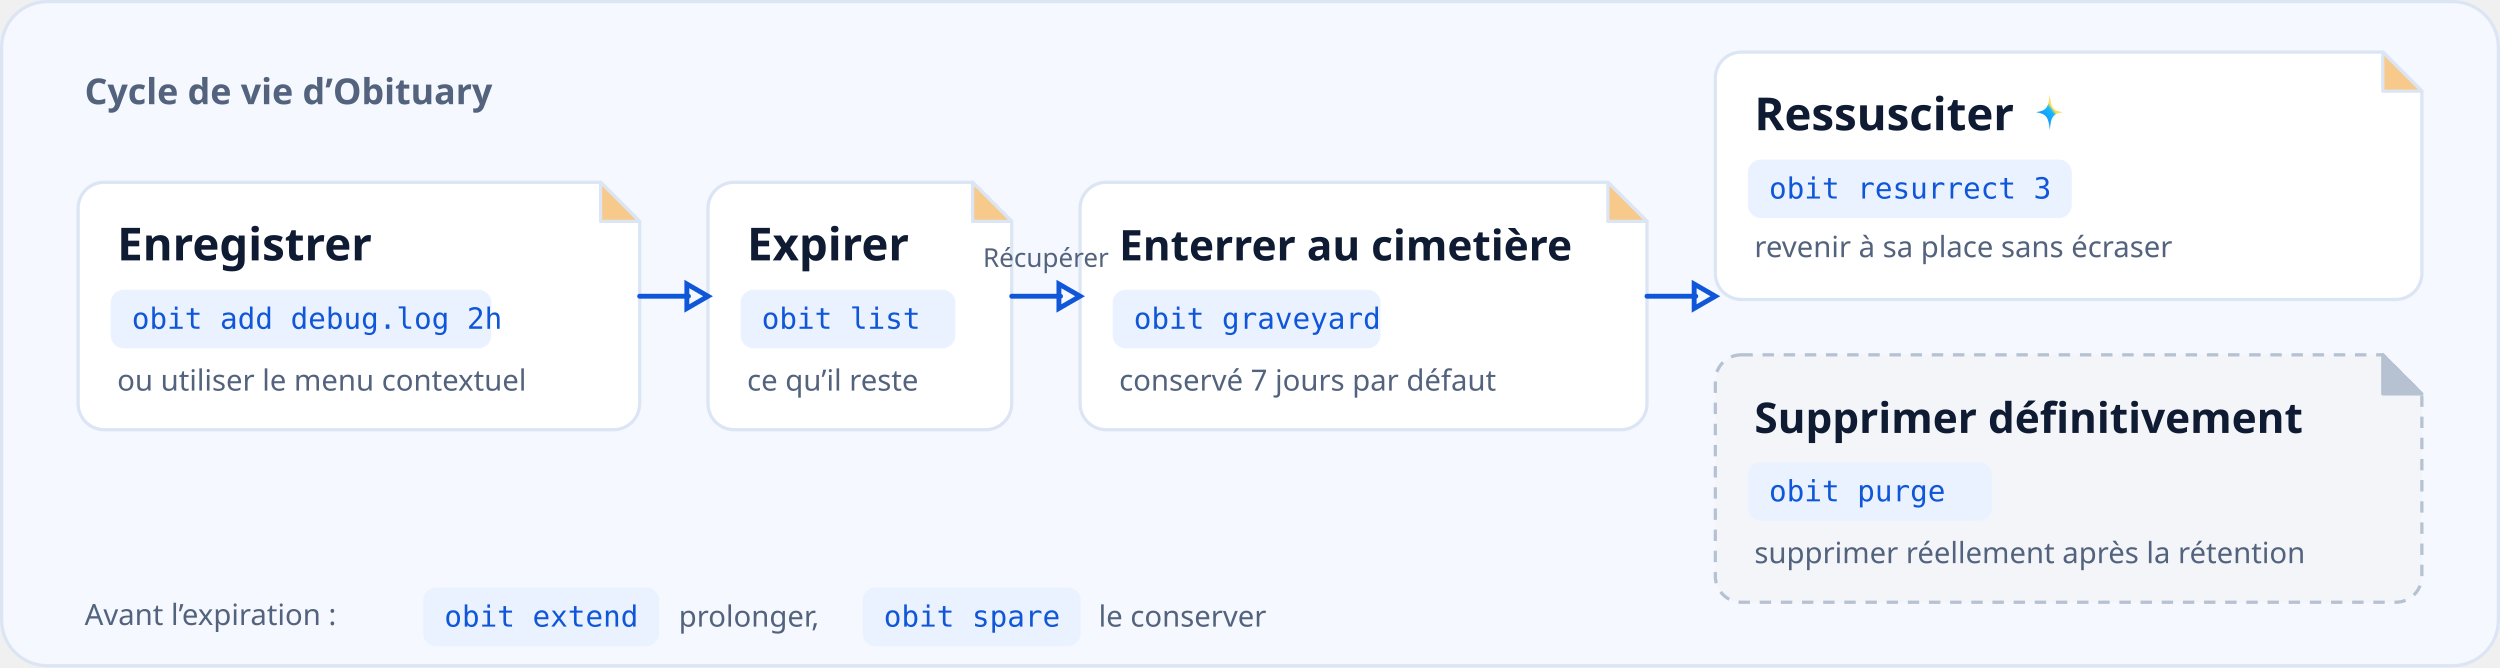
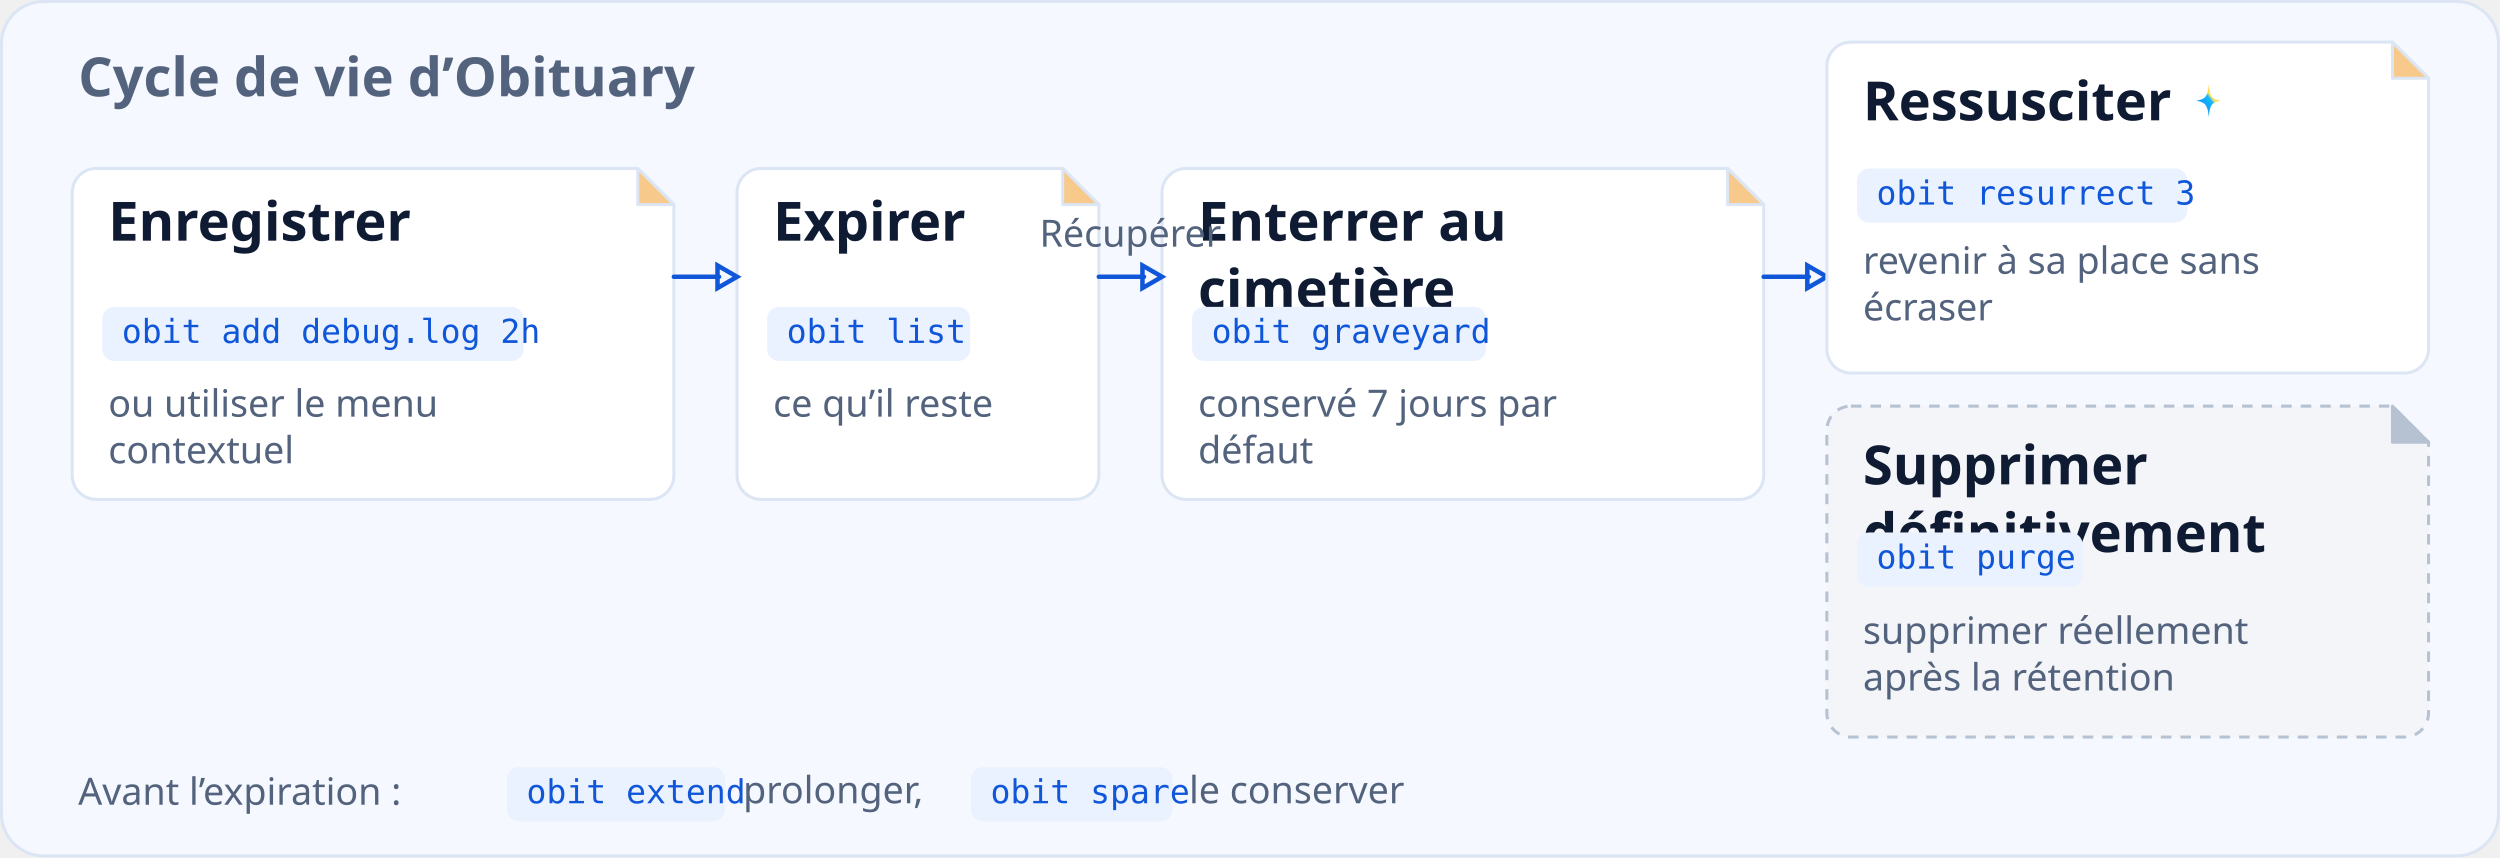
- <svg xmlns="http://www.w3.org/2000/svg" width="1536" height="410" viewBox="0 0 1536 410" role="img" aria-labelledby="title desc">
+ <svg xmlns="http://www.w3.org/2000/svg" width="1662" height="570" viewBox="0 0 1662 570" role="img" aria-labelledby="title desc">
  <defs>
    <linearGradient id="spark" x1="0" y1="1" x2="1" y2="0">
      <stop stop-color="#0876FF" />
      <stop offset=".55" stop-color="#16B8FA" />
      <stop offset=".62" stop-color="#FFE052" />
      <stop offset="1" stop-color="#FFB329" />
    </linearGradient>
  </defs>
-   <rect x="1" y="1" width="1534" height="408" rx="28" fill="#F5F8FE" stroke="#DCE5F4" stroke-width="2" />
+   <rect x="1" y="1" width="1660" height="568" rx="28" fill="#F5F8FE" stroke="#DCE5F4" stroke-width="2" />
  <g font-family="-apple-system, BlinkMacSystemFont, 'Segoe UI', 'Noto Sans', 'Noto Sans CJK SC', 'Noto Sans CJK TC', 'Noto Sans JP', 'Noto Sans KR', 'Noto Sans Cyrillic', 'Microsoft YaHei', 'PingFang SC', 'Hiragino Sans', 'Malgun Gothic', sans-serif">
-     <text x="52" y="64" font-family="-apple-system, BlinkMacSystemFont, 'Segoe UI', 'Noto Sans', 'Noto Sans CJK SC', 'Noto Sans CJK TC', 'Noto Sans JP', 'Noto Sans KR', 'Noto Sans Cyrillic', 'Microsoft YaHei', 'PingFang SC', 'Hiragino Sans', 'Malgun Gothic', sans-serif" font-size="22" fill="#53637D" font-weight="600" id="section">Cycle de vie d’Obituary</text>
-     <path d="M64 112H369.0L393.0 136V248A16 16 0 0 1 377.0 264H64A16 16 0 0 1 48 248V128A16 16 0 0 1 64 112Z" fill="#FFFFFF" stroke="#DCE5F4" stroke-width="2" />
-     <path d="M369.0 112V136H393.0Z" fill="#F7C98B" stroke="#DCE5F4" stroke-width="2" stroke-linejoin="round" />
-     <text x="72" y="160" font-family="-apple-system, BlinkMacSystemFont, 'Segoe UI', 'Noto Sans', 'Noto Sans CJK SC', 'Noto Sans CJK TC', 'Noto Sans JP', 'Noto Sans KR', 'Noto Sans Cyrillic', 'Microsoft YaHei', 'PingFang SC', 'Hiragino Sans', 'Malgun Gothic', sans-serif" font-size="28" fill="#0F1B33" font-weight="700" id="register">Enregistrer</text>
-     <rect x="68" y="178" width="233.9" height="36" rx="8" fill="#EAF2FF" />
-     <text x="81" y="202" font-family="ui-monospace, 'Cascadia Code', 'SF Mono', Consolas, monospace" font-size="18" fill="#0F56D9">obit add debug.log 2h</text>
-     <text x="72" y="240" font-family="-apple-system, BlinkMacSystemFont, 'Segoe UI', 'Noto Sans', 'Noto Sans CJK SC', 'Noto Sans CJK TC', 'Noto Sans JP', 'Noto Sans KR', 'Noto Sans Cyrillic', 'Microsoft YaHei', 'PingFang SC', 'Hiragino Sans', 'Malgun Gothic', sans-serif" font-size="18" fill="#53637D" id="register_note">ou utiliser le menu contextuel</text>
-     <path d="M451.0 112H597.6L621.6 136V248A16 16 0 0 1 605.6 264H451.0A16 16 0 0 1 435.0 248V128A16 16 0 0 1 451.0 112Z" fill="#FFFFFF" stroke="#DCE5F4" stroke-width="2" />
-     <path d="M597.6 112V136H621.6Z" fill="#F7C98B" stroke="#DCE5F4" stroke-width="2" stroke-linejoin="round" />
-     <text x="459.0" y="160" font-family="-apple-system, BlinkMacSystemFont, 'Segoe UI', 'Noto Sans', 'Noto Sans CJK SC', 'Noto Sans CJK TC', 'Noto Sans JP', 'Noto Sans KR', 'Noto Sans Cyrillic', 'Microsoft YaHei', 'PingFang SC', 'Hiragino Sans', 'Malgun Gothic', sans-serif" font-size="28" fill="#0F1B33" font-weight="700" id="expire">Expirer</text>
-     <rect x="455.0" y="178" width="132" height="36" rx="8" fill="#EAF2FF" />
-     <text x="468.0" y="202" font-family="ui-monospace, 'Cascadia Code', 'SF Mono', Consolas, monospace" font-size="18" fill="#0F56D9">obit list</text>
-     <text x="459.0" y="240" font-family="-apple-system, BlinkMacSystemFont, 'Segoe UI', 'Noto Sans', 'Noto Sans CJK SC', 'Noto Sans CJK TC', 'Noto Sans JP', 'Noto Sans KR', 'Noto Sans Cyrillic', 'Microsoft YaHei', 'PingFang SC', 'Hiragino Sans', 'Malgun Gothic', sans-serif" font-size="18" fill="#53637D" id="expire_note">ce qu’il reste</text>
-     <path d="M679.6 112H987.9L1011.9 136V248A16 16 0 0 1 995.9 264H679.6A16 16 0 0 1 663.6 248V128A16 16 0 0 1 679.6 112Z" fill="#FFFFFF" stroke="#DCE5F4" stroke-width="2" />
-     <path d="M987.9 112V136H1011.9Z" fill="#F7C98B" stroke="#DCE5F4" stroke-width="2" stroke-linejoin="round" />
-     <text x="687.6" y="160" font-family="-apple-system, BlinkMacSystemFont, 'Segoe UI', 'Noto Sans', 'Noto Sans CJK SC', 'Noto Sans CJK TC', 'Noto Sans JP', 'Noto Sans KR', 'Noto Sans Cyrillic', 'Microsoft YaHei', 'PingFang SC', 'Hiragino Sans', 'Malgun Gothic', sans-serif" font-size="26" fill="#0F1B33" font-weight="700" id="bury">Enterrer au cimetière</text>
-     <rect x="683.6" y="178" width="164.6" height="36" rx="8" fill="#EAF2FF" />
-     <text x="696.6" y="202" font-family="ui-monospace, 'Cascadia Code', 'SF Mono', Consolas, monospace" font-size="18" fill="#0F56D9">obit graveyard</text>
-     <text x="687.6" y="240" font-family="-apple-system, BlinkMacSystemFont, 'Segoe UI', 'Noto Sans', 'Noto Sans CJK SC', 'Noto Sans CJK TC', 'Noto Sans JP', 'Noto Sans KR', 'Noto Sans Cyrillic', 'Microsoft YaHei', 'PingFang SC', 'Hiragino Sans', 'Malgun Gothic', sans-serif" font-size="18" fill="#53637D" id="bury_note">conservé 7 jours par défaut</text>
-     <path d="M393.0 182H423.0M435.0 182l-13 -7.5v15Z" stroke="#0F56D9" stroke-width="3" stroke-linecap="round" fill="none" />
-     <path d="M621.6 182H651.6M663.6 182l-13 -7.5v15Z" stroke="#0F56D9" stroke-width="3" stroke-linecap="round" fill="none" />
-     <text x="642.6" y="164" font-family="-apple-system, BlinkMacSystemFont, 'Segoe UI', 'Noto Sans', 'Noto Sans CJK SC', 'Noto Sans CJK TC', 'Noto Sans JP', 'Noto Sans KR', 'Noto Sans Cyrillic', 'Microsoft YaHei', 'PingFang SC', 'Hiragino Sans', 'Malgun Gothic', sans-serif" font-size="16" fill="#53637D" text-anchor="middle">Récupérer</text>
-     <path d="M1011.9 182H1041.9M1053.9 182l-13 -7.5v15Z" stroke="#0F56D9" stroke-width="3" stroke-linecap="round" fill="none" />
-     <path d="M1069.9 32H1464.0L1488.0 56V168A16 16 0 0 1 1472.0 184H1069.9A16 16 0 0 1 1053.9 168V48A16 16 0 0 1 1069.9 32Z" fill="#FFFFFF" stroke="#DCE5F4" stroke-width="2" />
-     <path d="M1464.0 32V56H1488.0Z" fill="#F7C98B" stroke="#DCE5F4" stroke-width="2" stroke-linejoin="round" />
-     <text x="1077.9" y="80" font-family="-apple-system, BlinkMacSystemFont, 'Segoe UI', 'Noto Sans', 'Noto Sans CJK SC', 'Noto Sans CJK TC', 'Noto Sans JP', 'Noto Sans KR', 'Noto Sans Cyrillic', 'Microsoft YaHei', 'PingFang SC', 'Hiragino Sans', 'Malgun Gothic', sans-serif" font-size="28" fill="#0F1B33" font-weight="700" id="resurrect">Ressusciter</text>
-     <path id="resurrect-star" d="M17.6 9.4c.3 5.3 1.2 6.5 5.2 7-4 .6-4.9 2-5.2 7.1-.6-5.1-1.3-6.4-5.5-7.1 4.2-.6 4.9-1.8 5.5-7Z" fill="url(#spark)" transform="translate(1259.3 69) scale(1.55) translate(-17.5 -16.45)" />
-     <rect x="1073.9" y="98" width="199" height="36" rx="8" fill="#EAF2FF" />
-     <text x="1086.9" y="122" font-family="ui-monospace, 'Cascadia Code', 'SF Mono', Consolas, monospace" font-size="18" fill="#0F56D9">obit resurrect 3</text>
-     <text x="1077.9" y="158" font-family="-apple-system, BlinkMacSystemFont, 'Segoe UI', 'Noto Sans', 'Noto Sans CJK SC', 'Noto Sans CJK TC', 'Noto Sans JP', 'Noto Sans KR', 'Noto Sans Cyrillic', 'Microsoft YaHei', 'PingFang SC', 'Hiragino Sans', 'Malgun Gothic', sans-serif" font-size="18" fill="#53637D" id="resurrect-note">revenir à sa place sans écraser</text>
-     <path d="M1069.9 218H1464.0L1488.0 242V354A16 16 0 0 1 1472.0 370H1069.9A16 16 0 0 1 1053.9 354V234A16 16 0 0 1 1069.9 218Z" fill="#F3F5F9" stroke="#B6C1D2" stroke-width="2" stroke-dasharray="7 6" />
-     <path d="M1464.0 218V242H1488.0Z" fill="#B6C1D2" stroke="#B6C1D2" stroke-width="2" stroke-linejoin="round" />
-     <text x="1077.9" y="266" font-family="-apple-system, BlinkMacSystemFont, 'Segoe UI', 'Noto Sans', 'Noto Sans CJK SC', 'Noto Sans CJK TC', 'Noto Sans JP', 'Noto Sans KR', 'Noto Sans Cyrillic', 'Microsoft YaHei', 'PingFang SC', 'Hiragino Sans', 'Malgun Gothic', sans-serif" font-size="26" fill="#0F1B33" font-weight="700" id="purge">Supprimer définitivement</text>
-     <rect x="1073.9" y="284" width="150" height="36" rx="8" fill="#EAF2FF" />
-     <text x="1086.9" y="308" font-family="ui-monospace, 'Cascadia Code', 'SF Mono', Consolas, monospace" font-size="18" fill="#0F56D9">obit purge</text>
-     <text x="1077.9" y="346" font-family="-apple-system, BlinkMacSystemFont, 'Segoe UI', 'Noto Sans', 'Noto Sans CJK SC', 'Noto Sans CJK TC', 'Noto Sans JP', 'Noto Sans KR', 'Noto Sans Cyrillic', 'Microsoft YaHei', 'PingFang SC', 'Hiragino Sans', 'Malgun Gothic', sans-serif" font-size="18" fill="#53637D" id="purge-note">supprimer réellement après la rétention</text>
-     <text x="52" y="384" font-family="-apple-system, BlinkMacSystemFont, 'Segoe UI', 'Noto Sans', 'Noto Sans CJK SC', 'Noto Sans CJK TC', 'Noto Sans JP', 'Noto Sans KR', 'Noto Sans Cyrillic', 'Microsoft YaHei', 'PingFang SC', 'Hiragino Sans', 'Malgun Gothic', sans-serif" font-size="18" fill="#53637D" id="before">Avant l’expiration :</text>
-     <rect x="260.0" y="361" width="145" height="36" rx="8" fill="#EAF2FF" />
-     <text x="273.0" y="385" font-family="ui-monospace, 'Cascadia Code', 'SF Mono', Consolas, monospace" font-size="18" fill="#0F56D9">obit extend</text>
-     <text x="417.0" y="385" font-family="-apple-system, BlinkMacSystemFont, 'Segoe UI', 'Noto Sans', 'Noto Sans CJK SC', 'Noto Sans CJK TC', 'Noto Sans JP', 'Noto Sans KR', 'Noto Sans Cyrillic', 'Microsoft YaHei', 'PingFang SC', 'Hiragino Sans', 'Malgun Gothic', sans-serif" font-size="18" fill="#53637D" id="extend-note">prolonger,</text>
-     <rect x="530.0" y="361" width="134" height="36" rx="8" fill="#EAF2FF" />
-     <text x="543.0" y="385" font-family="ui-monospace, 'Cascadia Code', 'SF Mono', Consolas, monospace" font-size="18" fill="#0F56D9">obit spare</text>
-     <text x="675.0" y="385" font-family="-apple-system, BlinkMacSystemFont, 'Segoe UI', 'Noto Sans', 'Noto Sans CJK SC', 'Noto Sans CJK TC', 'Noto Sans JP', 'Noto Sans KR', 'Noto Sans Cyrillic', 'Microsoft YaHei', 'PingFang SC', 'Hiragino Sans', 'Malgun Gothic', sans-serif" font-size="18" fill="#53637D" id="spare-note">le conserver</text>
+     <text x="52" y="64" font-family="-apple-system, BlinkMacSystemFont, 'Segoe UI', 'Noto Sans', 'Noto Sans CJK SC', 'Noto Sans CJK TC', 'Noto Sans JP', 'Noto Sans KR', 'Noto Sans Cyrillic', 'Microsoft YaHei', 'PingFang SC', 'Hiragino Sans', 'Malgun Gothic', sans-serif" font-size="36.0" fill="#53637D" font-weight="600" id="section">Cycle de vie d’Obituary</text>
+     <path d="M64 112H424L448 136V316A16 16 0 0 1 432 332H64A16 16 0 0 1 48 316V128A16 16 0 0 1 64 112Z" fill="#FFFFFF" stroke="#DCE5F4" stroke-width="2" />
+     <path d="M424 112V136H448Z" fill="#F7C98B" stroke="#DCE5F4" stroke-width="2" stroke-linejoin="round" />
+     <text x="72" y="160" font-family="-apple-system, BlinkMacSystemFont, 'Segoe UI', 'Noto Sans', 'Noto Sans CJK SC', 'Noto Sans CJK TC', 'Noto Sans JP', 'Noto Sans KR', 'Noto Sans Cyrillic', 'Microsoft YaHei', 'PingFang SC', 'Hiragino Sans', 'Malgun Gothic', sans-serif" font-size="36.0" fill="#0F1B33" font-weight="700" id="register">Enregistrer</text>
+     <rect x="68" y="204" width="280.1" height="36" rx="8" fill="#EAF2FF" />
+     <text x="81" y="228" font-family="ui-monospace, 'Cascadia Code', 'SF Mono', Consolas, monospace" font-size="22.0" fill="#0F56D9">obit add debug.log 2h</text>
+     <text x="72" y="277" font-family="-apple-system, BlinkMacSystemFont, 'Segoe UI', 'Noto Sans', 'Noto Sans CJK SC', 'Noto Sans CJK TC', 'Noto Sans JP', 'Noto Sans KR', 'Noto Sans Cyrillic', 'Microsoft YaHei', 'PingFang SC', 'Hiragino Sans', 'Malgun Gothic', sans-serif" font-size="25.0" fill="#53637D" id="register_note">ou utiliser le menu</text>
+     <text x="72" y="308" font-family="-apple-system, BlinkMacSystemFont, 'Segoe UI', 'Noto Sans', 'Noto Sans CJK SC', 'Noto Sans CJK TC', 'Noto Sans JP', 'Noto Sans KR', 'Noto Sans Cyrillic', 'Microsoft YaHei', 'PingFang SC', 'Hiragino Sans', 'Malgun Gothic', sans-serif" font-size="25.0" fill="#53637D" id="register_note">contextuel</text>
+     <path d="M506 112H706.5L730.5 136V316A16 16 0 0 1 714.5 332H506A16 16 0 0 1 490 316V128A16 16 0 0 1 506 112Z" fill="#FFFFFF" stroke="#DCE5F4" stroke-width="2" />
+     <path d="M706.5 112V136H730.5Z" fill="#F7C98B" stroke="#DCE5F4" stroke-width="2" stroke-linejoin="round" />
+     <text x="514" y="160" font-family="-apple-system, BlinkMacSystemFont, 'Segoe UI', 'Noto Sans', 'Noto Sans CJK SC', 'Noto Sans CJK TC', 'Noto Sans JP', 'Noto Sans KR', 'Noto Sans Cyrillic', 'Microsoft YaHei', 'PingFang SC', 'Hiragino Sans', 'Malgun Gothic', sans-serif" font-size="36.0" fill="#0F1B33" font-weight="700" id="expire">Expirer</text>
+     <rect x="510" y="204" width="134.9" height="36" rx="8" fill="#EAF2FF" />
+     <text x="523" y="228" font-family="ui-monospace, 'Cascadia Code', 'SF Mono', Consolas, monospace" font-size="22.0" fill="#0F56D9">obit list</text>
+     <text x="514" y="277" font-family="-apple-system, BlinkMacSystemFont, 'Segoe UI', 'Noto Sans', 'Noto Sans CJK SC', 'Noto Sans CJK TC', 'Noto Sans JP', 'Noto Sans KR', 'Noto Sans Cyrillic', 'Microsoft YaHei', 'PingFang SC', 'Hiragino Sans', 'Malgun Gothic', sans-serif" font-size="25.0" fill="#53637D" id="expire_note">ce qu’il reste</text>
+     <path d="M788.5 112H1148.5L1172.5 136V316A16 16 0 0 1 1156.5 332H788.5A16 16 0 0 1 772.5 316V128A16 16 0 0 1 788.5 112Z" fill="#FFFFFF" stroke="#DCE5F4" stroke-width="2" />
+     <path d="M1148.5 112V136H1172.5Z" fill="#F7C98B" stroke="#DCE5F4" stroke-width="2" stroke-linejoin="round" />
+     <text x="796.5" y="160" font-family="-apple-system, BlinkMacSystemFont, 'Segoe UI', 'Noto Sans', 'Noto Sans CJK SC', 'Noto Sans CJK TC', 'Noto Sans JP', 'Noto Sans KR', 'Noto Sans Cyrillic', 'Microsoft YaHei', 'PingFang SC', 'Hiragino Sans', 'Malgun Gothic', sans-serif" font-size="36.0" fill="#0F1B33" font-weight="700" id="bury">Enterrer au</text>
+     <text x="796.5" y="205" font-family="-apple-system, BlinkMacSystemFont, 'Segoe UI', 'Noto Sans', 'Noto Sans CJK SC', 'Noto Sans CJK TC', 'Noto Sans JP', 'Noto Sans KR', 'Noto Sans Cyrillic', 'Microsoft YaHei', 'PingFang SC', 'Hiragino Sans', 'Malgun Gothic', sans-serif" font-size="36.0" fill="#0F1B33" font-weight="700" id="bury">cimetière</text>
+     <rect x="792.5" y="204" width="195.4" height="36" rx="8" fill="#EAF2FF" />
+     <text x="805.5" y="228" font-family="ui-monospace, 'Cascadia Code', 'SF Mono', Consolas, monospace" font-size="22.0" fill="#0F56D9">obit graveyard</text>
+     <text x="796.5" y="277" font-family="-apple-system, BlinkMacSystemFont, 'Segoe UI', 'Noto Sans', 'Noto Sans CJK SC', 'Noto Sans CJK TC', 'Noto Sans JP', 'Noto Sans KR', 'Noto Sans Cyrillic', 'Microsoft YaHei', 'PingFang SC', 'Hiragino Sans', 'Malgun Gothic', sans-serif" font-size="25.0" fill="#53637D" id="bury_note">conservé 7 jours par</text>
+     <text x="796.5" y="308" font-family="-apple-system, BlinkMacSystemFont, 'Segoe UI', 'Noto Sans', 'Noto Sans CJK SC', 'Noto Sans CJK TC', 'Noto Sans JP', 'Noto Sans KR', 'Noto Sans Cyrillic', 'Microsoft YaHei', 'PingFang SC', 'Hiragino Sans', 'Malgun Gothic', sans-serif" font-size="25.0" fill="#53637D" id="bury_note">défaut</text>
+     <path d="M448 184H478M490 184l-13 -7.5v15Z" stroke="#0F56D9" stroke-width="3" stroke-linecap="round" fill="none" />
+     <path d="M730.5 184H760.5M772.5 184l-13 -7.5v15Z" stroke="#0F56D9" stroke-width="3" stroke-linecap="round" fill="none" />
+     <text x="751.5" y="164.0" font-family="-apple-system, BlinkMacSystemFont, 'Segoe UI', 'Noto Sans', 'Noto Sans CJK SC', 'Noto Sans CJK TC', 'Noto Sans JP', 'Noto Sans KR', 'Noto Sans Cyrillic', 'Microsoft YaHei', 'PingFang SC', 'Hiragino Sans', 'Malgun Gothic', sans-serif" font-size="25.0" fill="#53637D" text-anchor="middle">Récupérer</text>
+     <path d="M1172.5 184H1202.5M1214.5 184l-13 -7.5v15Z" stroke="#0F56D9" stroke-width="3" stroke-linecap="round" fill="none" />
+     <path d="M1230.5 28H1590.5L1614.5 52V232A16 16 0 0 1 1598.5 248H1230.5A16 16 0 0 1 1214.5 232V44A16 16 0 0 1 1230.5 28Z" fill="#FFFFFF" stroke="#DCE5F4" stroke-width="2" />
+     <path d="M1590.5 28V52H1614.5Z" fill="#F7C98B" stroke="#DCE5F4" stroke-width="2" stroke-linejoin="round" />
+     <text x="1238.5" y="80" font-family="-apple-system, BlinkMacSystemFont, 'Segoe UI', 'Noto Sans', 'Noto Sans CJK SC', 'Noto Sans CJK TC', 'Noto Sans JP', 'Noto Sans KR', 'Noto Sans Cyrillic', 'Microsoft YaHei', 'PingFang SC', 'Hiragino Sans', 'Malgun Gothic', sans-serif" font-size="36.0" fill="#0F1B33" font-weight="700" id="resurrect">Ressusciter</text>
+     <path id="resurrect-star" d="M17.6 9.4c.3 5.3 1.2 6.5 5.2 7-4 .6-4.9 2-5.2 7.1-.6-5.1-1.3-6.4-5.5-7.1 4.2-.6 4.9-1.8 5.5-7Z" fill="url(#spark)" transform="translate(1468.3 67) scale(1.55) translate(-17.5 -16.45)" />
+     <rect x="1234.5" y="112" width="219.6" height="36" rx="8" fill="#EAF2FF" />
+     <text x="1247.5" y="136" font-family="ui-monospace, 'Cascadia Code', 'SF Mono', Consolas, monospace" font-size="22.0" fill="#0F56D9">obit resurrect 3</text>
+     <text x="1238.5" y="182" font-family="-apple-system, BlinkMacSystemFont, 'Segoe UI', 'Noto Sans', 'Noto Sans CJK SC', 'Noto Sans CJK TC', 'Noto Sans JP', 'Noto Sans KR', 'Noto Sans Cyrillic', 'Microsoft YaHei', 'PingFang SC', 'Hiragino Sans', 'Malgun Gothic', sans-serif" font-size="25.0" fill="#53637D" id="resurrect-note">revenir à sa place sans</text>
+     <text x="1238.5" y="213" font-family="-apple-system, BlinkMacSystemFont, 'Segoe UI', 'Noto Sans', 'Noto Sans CJK SC', 'Noto Sans CJK TC', 'Noto Sans JP', 'Noto Sans KR', 'Noto Sans Cyrillic', 'Microsoft YaHei', 'PingFang SC', 'Hiragino Sans', 'Malgun Gothic', sans-serif" font-size="25.0" fill="#53637D" id="resurrect-note">écraser</text>
+     <path d="M1230.5 270H1590.5L1614.5 294V474A16 16 0 0 1 1598.5 490H1230.5A16 16 0 0 1 1214.5 474V286A16 16 0 0 1 1230.5 270Z" fill="#F3F5F9" stroke="#B6C1D2" stroke-width="2" stroke-dasharray="7 6" />
+     <path d="M1590.5 270V294H1614.5Z" fill="#B6C1D2" stroke="#B6C1D2" stroke-width="2" stroke-linejoin="round" />
+     <text x="1238.5" y="322" font-family="-apple-system, BlinkMacSystemFont, 'Segoe UI', 'Noto Sans', 'Noto Sans CJK SC', 'Noto Sans CJK TC', 'Noto Sans JP', 'Noto Sans KR', 'Noto Sans Cyrillic', 'Microsoft YaHei', 'PingFang SC', 'Hiragino Sans', 'Malgun Gothic', sans-serif" font-size="36.0" fill="#0F1B33" font-weight="700" id="purge">Supprimer</text>
+     <text x="1238.5" y="367" font-family="-apple-system, BlinkMacSystemFont, 'Segoe UI', 'Noto Sans', 'Noto Sans CJK SC', 'Noto Sans CJK TC', 'Noto Sans JP', 'Noto Sans KR', 'Noto Sans Cyrillic', 'Microsoft YaHei', 'PingFang SC', 'Hiragino Sans', 'Malgun Gothic', sans-serif" font-size="36.0" fill="#0F1B33" font-weight="700" id="purge">définitivement</text>
+     <rect x="1234.5" y="354" width="150" height="36" rx="8" fill="#EAF2FF" />
+     <text x="1247.5" y="378" font-family="ui-monospace, 'Cascadia Code', 'SF Mono', Consolas, monospace" font-size="22.0" fill="#0F56D9">obit purge</text>
+     <text x="1238.5" y="428" font-family="-apple-system, BlinkMacSystemFont, 'Segoe UI', 'Noto Sans', 'Noto Sans CJK SC', 'Noto Sans CJK TC', 'Noto Sans JP', 'Noto Sans KR', 'Noto Sans Cyrillic', 'Microsoft YaHei', 'PingFang SC', 'Hiragino Sans', 'Malgun Gothic', sans-serif" font-size="25.0" fill="#53637D" id="purge-note">supprimer réellement</text>
+     <text x="1238.5" y="459" font-family="-apple-system, BlinkMacSystemFont, 'Segoe UI', 'Noto Sans', 'Noto Sans CJK SC', 'Noto Sans CJK TC', 'Noto Sans JP', 'Noto Sans KR', 'Noto Sans Cyrillic', 'Microsoft YaHei', 'PingFang SC', 'Hiragino Sans', 'Malgun Gothic', sans-serif" font-size="25.0" fill="#53637D" id="purge-note">après la rétention</text>
+     <text x="52" y="535" font-family="-apple-system, BlinkMacSystemFont, 'Segoe UI', 'Noto Sans', 'Noto Sans CJK SC', 'Noto Sans CJK TC', 'Noto Sans JP', 'Noto Sans KR', 'Noto Sans Cyrillic', 'Microsoft YaHei', 'PingFang SC', 'Hiragino Sans', 'Malgun Gothic', sans-serif" font-size="25.0" fill="#53637D" id="before">Avant l’expiration :</text>
+     <rect x="337" y="510" width="145" height="36" rx="8" fill="#EAF2FF" />
+     <text x="350" y="534" font-family="ui-monospace, 'Cascadia Code', 'SF Mono', Consolas, monospace" font-size="22.0" fill="#0F56D9">obit extend</text>
+     <text x="494" y="534" font-family="-apple-system, BlinkMacSystemFont, 'Segoe UI', 'Noto Sans', 'Noto Sans CJK SC', 'Noto Sans CJK TC', 'Noto Sans JP', 'Noto Sans KR', 'Noto Sans Cyrillic', 'Microsoft YaHei', 'PingFang SC', 'Hiragino Sans', 'Malgun Gothic', sans-serif" font-size="25.0" fill="#53637D" id="extend-note">prolonger,</text>
+     <rect x="645.5" y="510" width="134" height="36" rx="8" fill="#EAF2FF" />
+     <text x="658.5" y="534" font-family="ui-monospace, 'Cascadia Code', 'SF Mono', Consolas, monospace" font-size="22.0" fill="#0F56D9">obit spare</text>
+     <text x="790.5" y="534" font-family="-apple-system, BlinkMacSystemFont, 'Segoe UI', 'Noto Sans', 'Noto Sans CJK SC', 'Noto Sans CJK TC', 'Noto Sans JP', 'Noto Sans KR', 'Noto Sans Cyrillic', 'Microsoft YaHei', 'PingFang SC', 'Hiragino Sans', 'Malgun Gothic', sans-serif" font-size="25.0" fill="#53637D" id="spare-note">le conserver</text>
  </g>
</svg>
